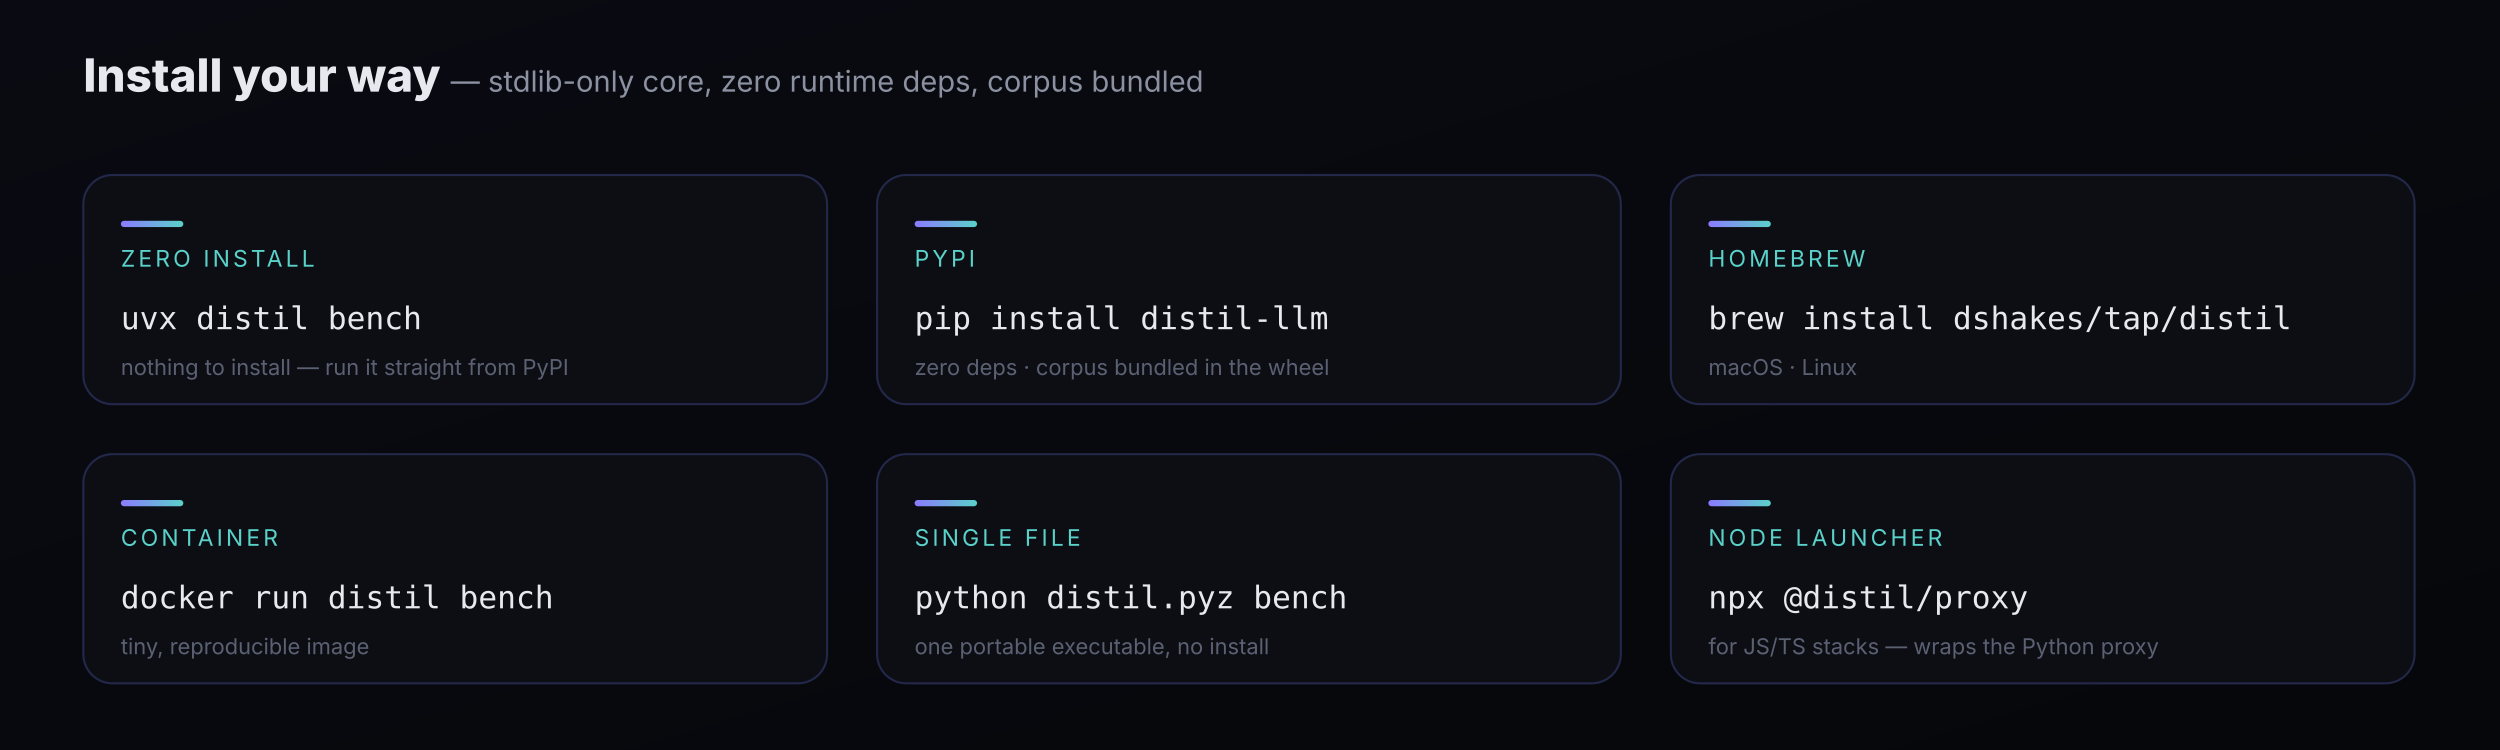
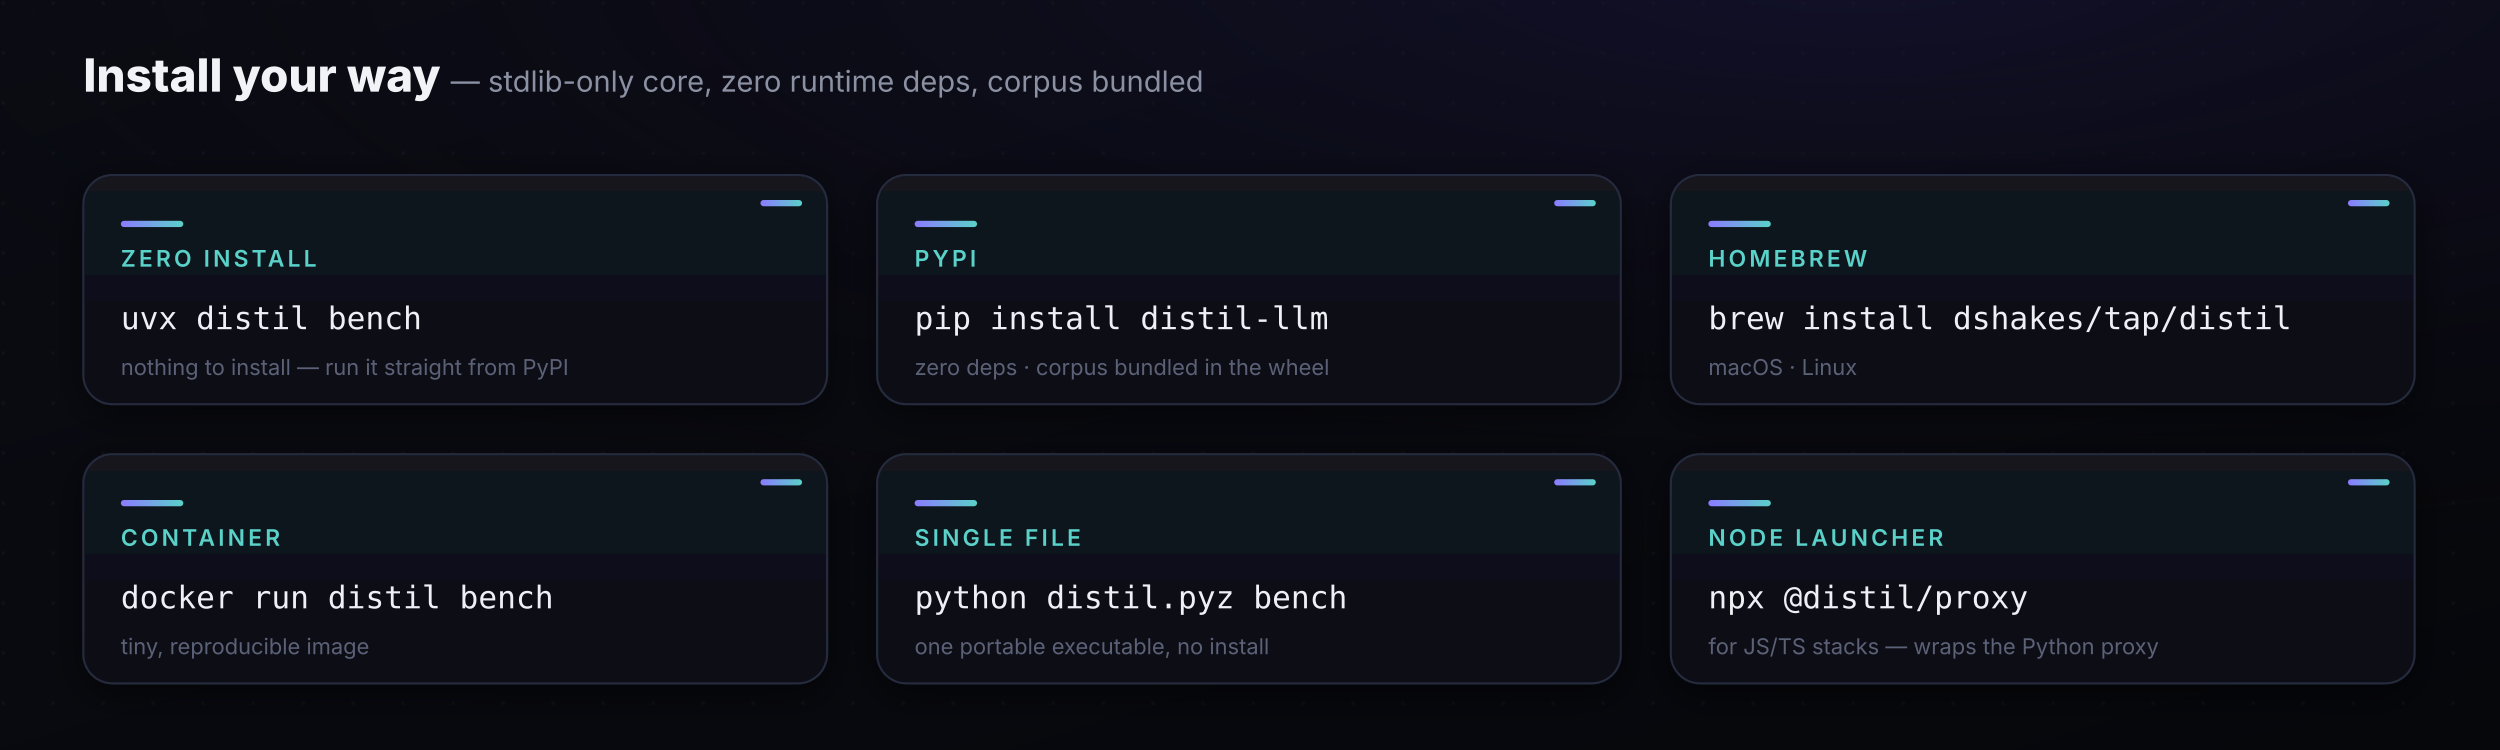
- <svg xmlns="http://www.w3.org/2000/svg" width="1200" height="360" viewBox="0 0 1200 360" font-family="ui-sans-serif,Segoe UI,Inter,Roboto,sans-serif">
+ <svg xmlns="http://www.w3.org/2000/svg" width="1200" height="360" viewBox="0 0 1200 360" font-family="Inter,ui-sans-serif,Segoe UI,Roboto,sans-serif">
  <defs>
    <linearGradient id="bg" x1="0" y1="0" x2="1" y2="1">
-       <stop offset="0" stop-color="#0a0b12" />
-       <stop offset="1" stop-color="#06070a" />
+       <stop offset="0" stop-color="#0b0c13" />
+       <stop offset="1" stop-color="#06070b" />
    </linearGradient>
+     <radialGradient id="vig" cx="0.74" cy="-0.05" r="0.85">
+       <stop offset="0" stop-color="#1a1640" stop-opacity="0.55" />
+       <stop offset="1" stop-color="#06070b" stop-opacity="0" />
+     </radialGradient>
    <linearGradient id="g" x1="0" y1="0" x2="1" y2="0">
      <stop offset="0" stop-color="#8b7bff" />
      <stop offset="1" stop-color="#5ad1c9" />
    </linearGradient>
+     <linearGradient id="card" x1="0" y1="0" x2="0" y2="1">
+       <stop offset="0" stop-color="#12151f" />
+       <stop offset="1" stop-color="#0b0d15" />
+     </linearGradient>
+     <linearGradient id="hero" x1="0" y1="0" x2="0" y2="1">
+       <stop offset="0" stop-color="#141a2e" />
+       <stop offset="1" stop-color="#0c0f1d" />
+     </linearGradient>
+     <pattern id="dots" width="24" height="24" patternUnits="userSpaceOnUse">
+       <circle cx="1.5" cy="1.5" r="1" fill="#ffffff" opacity="0.025" />
+     </pattern>
+     <filter id="sh" x="-20%" y="-20%" width="140%" height="160%">
+       <feDropShadow dx="0" dy="5" stdDeviation="9" flood-color="#000000" flood-opacity="0.55" />
+     </filter>
+     <filter id="glow" x="-60%" y="-60%" width="220%" height="220%">
+       <feGaussianBlur stdDeviation="9" result="b" />
+       <feMerge>
+         <feMergeNode in="b" />
+         <feMergeNode in="SourceGraphic" />
+       </feMerge>
+     </filter>
+     <marker id="ar" markerWidth="8" markerHeight="8" refX="6" refY="3" orient="auto">
+       <path d="M0,0 L6,3 L0,6 Z" fill="#6b7390" />
+     </marker>
+     <marker id="arg" markerWidth="8" markerHeight="8" refX="6" refY="3" orient="auto">
+       <path d="M0,0 L6,3 L0,6 Z" fill="#7d8cff" />
+     </marker>
  </defs>
  <rect width="1200" height="360" fill="url(#bg)" />
-   <text x="40" y="44" font-size="22" font-weight="800" fill="#e7e9ee">Install your way <tspan font-size="14" font-weight="400" fill="#8b91a1">— stdlib-only core, zero runtime deps, corpus bundled</tspan>
+   <rect width="1200" height="360" fill="url(#dots)" />
+   <rect width="1200" height="360" fill="url(#vig)" />
+   <text x="40" y="44" font-size="22" font-weight="800" fill="#f2f3f7">Install your way <tspan font-size="14" font-weight="400" fill="#8b91a3">— stdlib-only core, zero runtime deps, corpus bundled</tspan>
  </text>
  <g transform="translate(40,84)">
-     <rect width="357" height="110" rx="14" fill="#0c0e14" stroke="#23284a" />
+     <rect width="357" height="110" rx="14" fill="url(#card)" stroke="#252c3e" filter="url(#sh)" />
    <rect x="18" y="22" width="30" height="3" rx="1.5" fill="url(#g)" />
-     <text x="18" y="44" font-size="11" letter-spacing="1.5" fill="#5ad1c9">ZERO INSTALL</text>
-     <text x="18" y="74" font-size="15" font-family="ui-monospace,SFMono-Regular,Menlo,monospace" fill="#e7e9ee">uvx distil bench</text>
-     <text x="18" y="96" font-size="10.5" fill="#5b6173">nothing to install — run it straight from PyPI</text>
+     <rect x="325" y="12" width="20" height="3" rx="1.5" fill="url(#g)" />
+     <text x="18" y="44" font-size="11" letter-spacing="1.5" font-weight="600" fill="#5ad1c9">ZERO INSTALL</text>
+     <text x="18" y="74" font-size="15" font-family="ui-monospace,SFMono-Regular,Menlo,monospace" fill="#eef0f5">uvx distil bench</text>
+     <text x="18" y="96" font-size="10.5" fill="#5b6177">nothing to install — run it straight from PyPI</text>
  </g>
  <g transform="translate(421,84)">
-     <rect width="357" height="110" rx="14" fill="#0c0e14" stroke="#23284a" />
+     <rect width="357" height="110" rx="14" fill="url(#card)" stroke="#252c3e" filter="url(#sh)" />
    <rect x="18" y="22" width="30" height="3" rx="1.5" fill="url(#g)" />
-     <text x="18" y="44" font-size="11" letter-spacing="1.5" fill="#5ad1c9">PYPI</text>
-     <text x="18" y="74" font-size="15" font-family="ui-monospace,SFMono-Regular,Menlo,monospace" fill="#e7e9ee">pip install distil-llm</text>
-     <text x="18" y="96" font-size="10.5" fill="#5b6173">zero deps · corpus bundled in the wheel</text>
+     <rect x="325" y="12" width="20" height="3" rx="1.5" fill="url(#g)" />
+     <text x="18" y="44" font-size="11" letter-spacing="1.5" font-weight="600" fill="#5ad1c9">PYPI</text>
+     <text x="18" y="74" font-size="15" font-family="ui-monospace,SFMono-Regular,Menlo,monospace" fill="#eef0f5">pip install distil-llm</text>
+     <text x="18" y="96" font-size="10.5" fill="#5b6177">zero deps · corpus bundled in the wheel</text>
  </g>
  <g transform="translate(802,84)">
-     <rect width="357" height="110" rx="14" fill="#0c0e14" stroke="#23284a" />
+     <rect width="357" height="110" rx="14" fill="url(#card)" stroke="#252c3e" filter="url(#sh)" />
    <rect x="18" y="22" width="30" height="3" rx="1.5" fill="url(#g)" />
-     <text x="18" y="44" font-size="11" letter-spacing="1.5" fill="#5ad1c9">HOMEBREW</text>
-     <text x="18" y="74" font-size="15" font-family="ui-monospace,SFMono-Regular,Menlo,monospace" fill="#e7e9ee">brew install dshakes/tap/distil</text>
-     <text x="18" y="96" font-size="10.5" fill="#5b6173">macOS · Linux</text>
+     <rect x="325" y="12" width="20" height="3" rx="1.5" fill="url(#g)" />
+     <text x="18" y="44" font-size="11" letter-spacing="1.5" font-weight="600" fill="#5ad1c9">HOMEBREW</text>
+     <text x="18" y="74" font-size="15" font-family="ui-monospace,SFMono-Regular,Menlo,monospace" fill="#eef0f5">brew install dshakes/tap/distil</text>
+     <text x="18" y="96" font-size="10.5" fill="#5b6177">macOS · Linux</text>
  </g>
  <g transform="translate(40,218)">
-     <rect width="357" height="110" rx="14" fill="#0c0e14" stroke="#23284a" />
+     <rect width="357" height="110" rx="14" fill="url(#card)" stroke="#252c3e" filter="url(#sh)" />
    <rect x="18" y="22" width="30" height="3" rx="1.5" fill="url(#g)" />
-     <text x="18" y="44" font-size="11" letter-spacing="1.5" fill="#5ad1c9">CONTAINER</text>
-     <text x="18" y="74" font-size="15" font-family="ui-monospace,SFMono-Regular,Menlo,monospace" fill="#e7e9ee">docker run distil bench</text>
-     <text x="18" y="96" font-size="10.5" fill="#5b6173">tiny, reproducible image</text>
+     <rect x="325" y="12" width="20" height="3" rx="1.5" fill="url(#g)" />
+     <text x="18" y="44" font-size="11" letter-spacing="1.5" font-weight="600" fill="#5ad1c9">CONTAINER</text>
+     <text x="18" y="74" font-size="15" font-family="ui-monospace,SFMono-Regular,Menlo,monospace" fill="#eef0f5">docker run distil bench</text>
+     <text x="18" y="96" font-size="10.5" fill="#5b6177">tiny, reproducible image</text>
  </g>
  <g transform="translate(421,218)">
-     <rect width="357" height="110" rx="14" fill="#0c0e14" stroke="#23284a" />
+     <rect width="357" height="110" rx="14" fill="url(#card)" stroke="#252c3e" filter="url(#sh)" />
    <rect x="18" y="22" width="30" height="3" rx="1.5" fill="url(#g)" />
-     <text x="18" y="44" font-size="11" letter-spacing="1.5" fill="#5ad1c9">SINGLE FILE</text>
-     <text x="18" y="74" font-size="15" font-family="ui-monospace,SFMono-Regular,Menlo,monospace" fill="#e7e9ee">python distil.pyz bench</text>
-     <text x="18" y="96" font-size="10.5" fill="#5b6173">one portable executable, no install</text>
+     <rect x="325" y="12" width="20" height="3" rx="1.5" fill="url(#g)" />
+     <text x="18" y="44" font-size="11" letter-spacing="1.5" font-weight="600" fill="#5ad1c9">SINGLE FILE</text>
+     <text x="18" y="74" font-size="15" font-family="ui-monospace,SFMono-Regular,Menlo,monospace" fill="#eef0f5">python distil.pyz bench</text>
+     <text x="18" y="96" font-size="10.5" fill="#5b6177">one portable executable, no install</text>
  </g>
  <g transform="translate(802,218)">
-     <rect width="357" height="110" rx="14" fill="#0c0e14" stroke="#23284a" />
+     <rect width="357" height="110" rx="14" fill="url(#card)" stroke="#252c3e" filter="url(#sh)" />
    <rect x="18" y="22" width="30" height="3" rx="1.5" fill="url(#g)" />
-     <text x="18" y="44" font-size="11" letter-spacing="1.5" fill="#5ad1c9">NODE LAUNCHER</text>
-     <text x="18" y="74" font-size="15" font-family="ui-monospace,SFMono-Regular,Menlo,monospace" fill="#e7e9ee">npx @distil/proxy</text>
-     <text x="18" y="96" font-size="10.5" fill="#5b6173">for JS/TS stacks — wraps the Python proxy</text>
+     <rect x="325" y="12" width="20" height="3" rx="1.5" fill="url(#g)" />
+     <text x="18" y="44" font-size="11" letter-spacing="1.5" font-weight="600" fill="#5ad1c9">NODE LAUNCHER</text>
+     <text x="18" y="74" font-size="15" font-family="ui-monospace,SFMono-Regular,Menlo,monospace" fill="#eef0f5">npx @distil/proxy</text>
+     <text x="18" y="96" font-size="10.5" fill="#5b6177">for JS/TS stacks — wraps the Python proxy</text>
  </g>
</svg>
